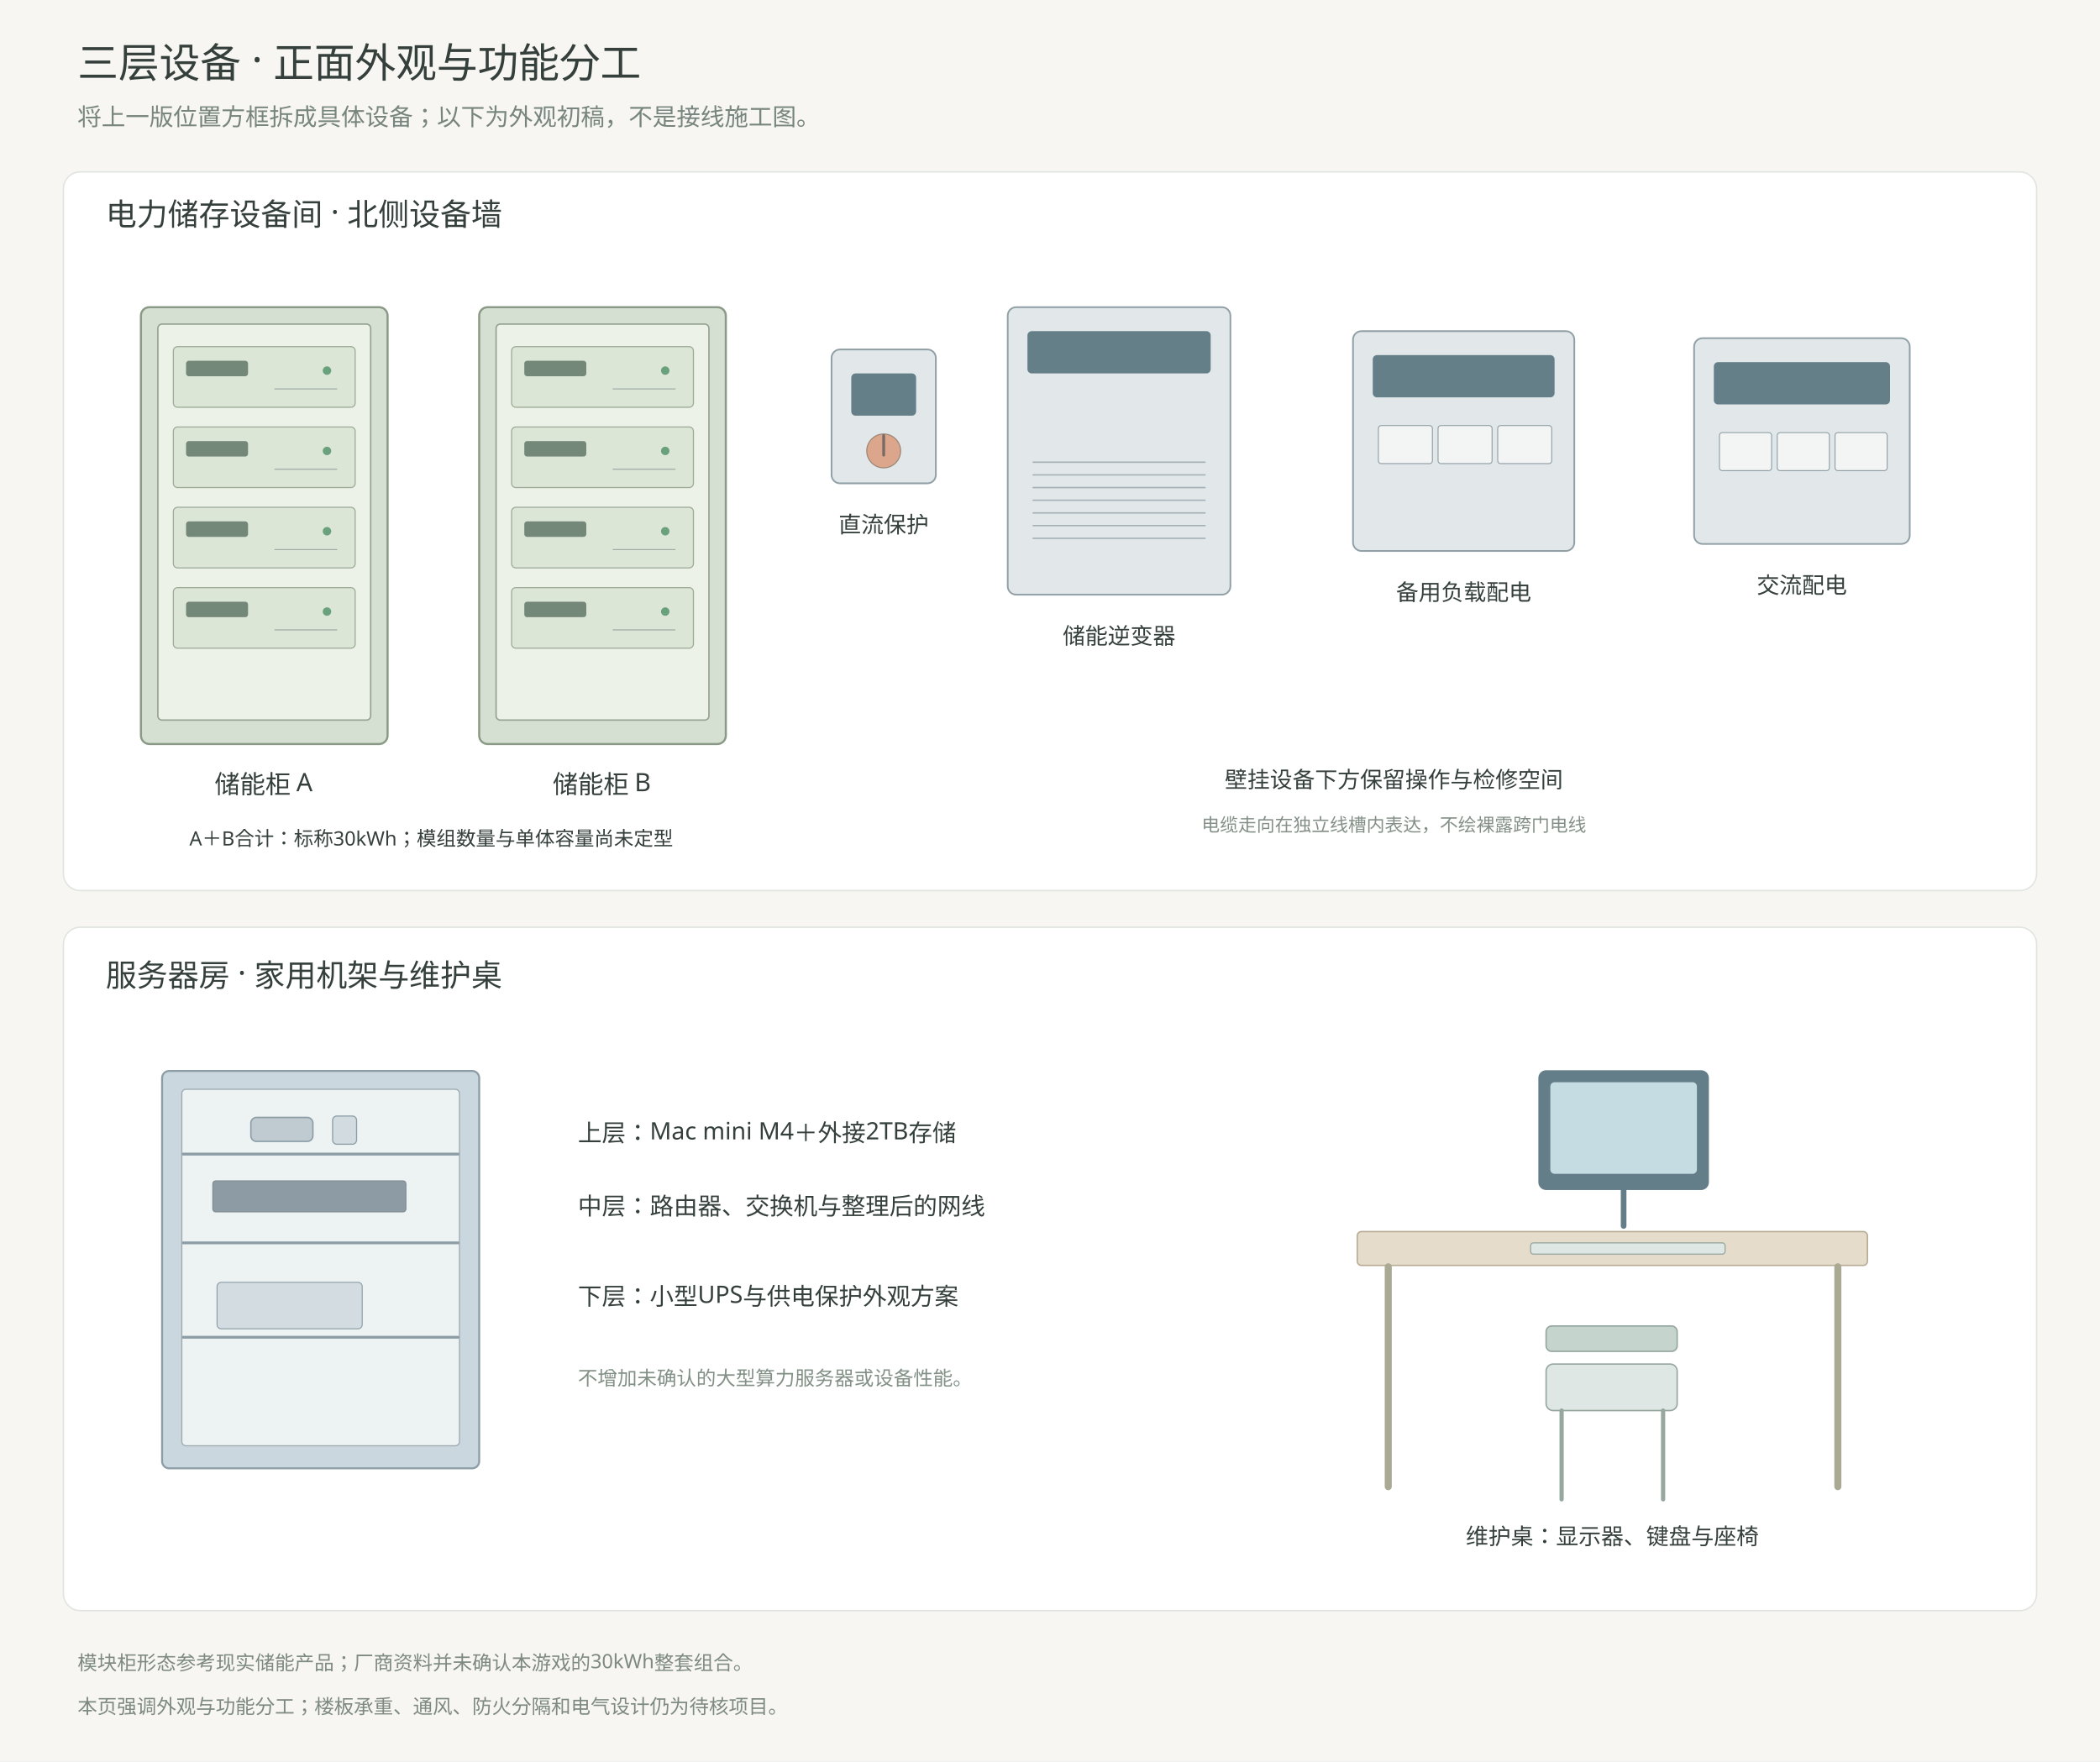
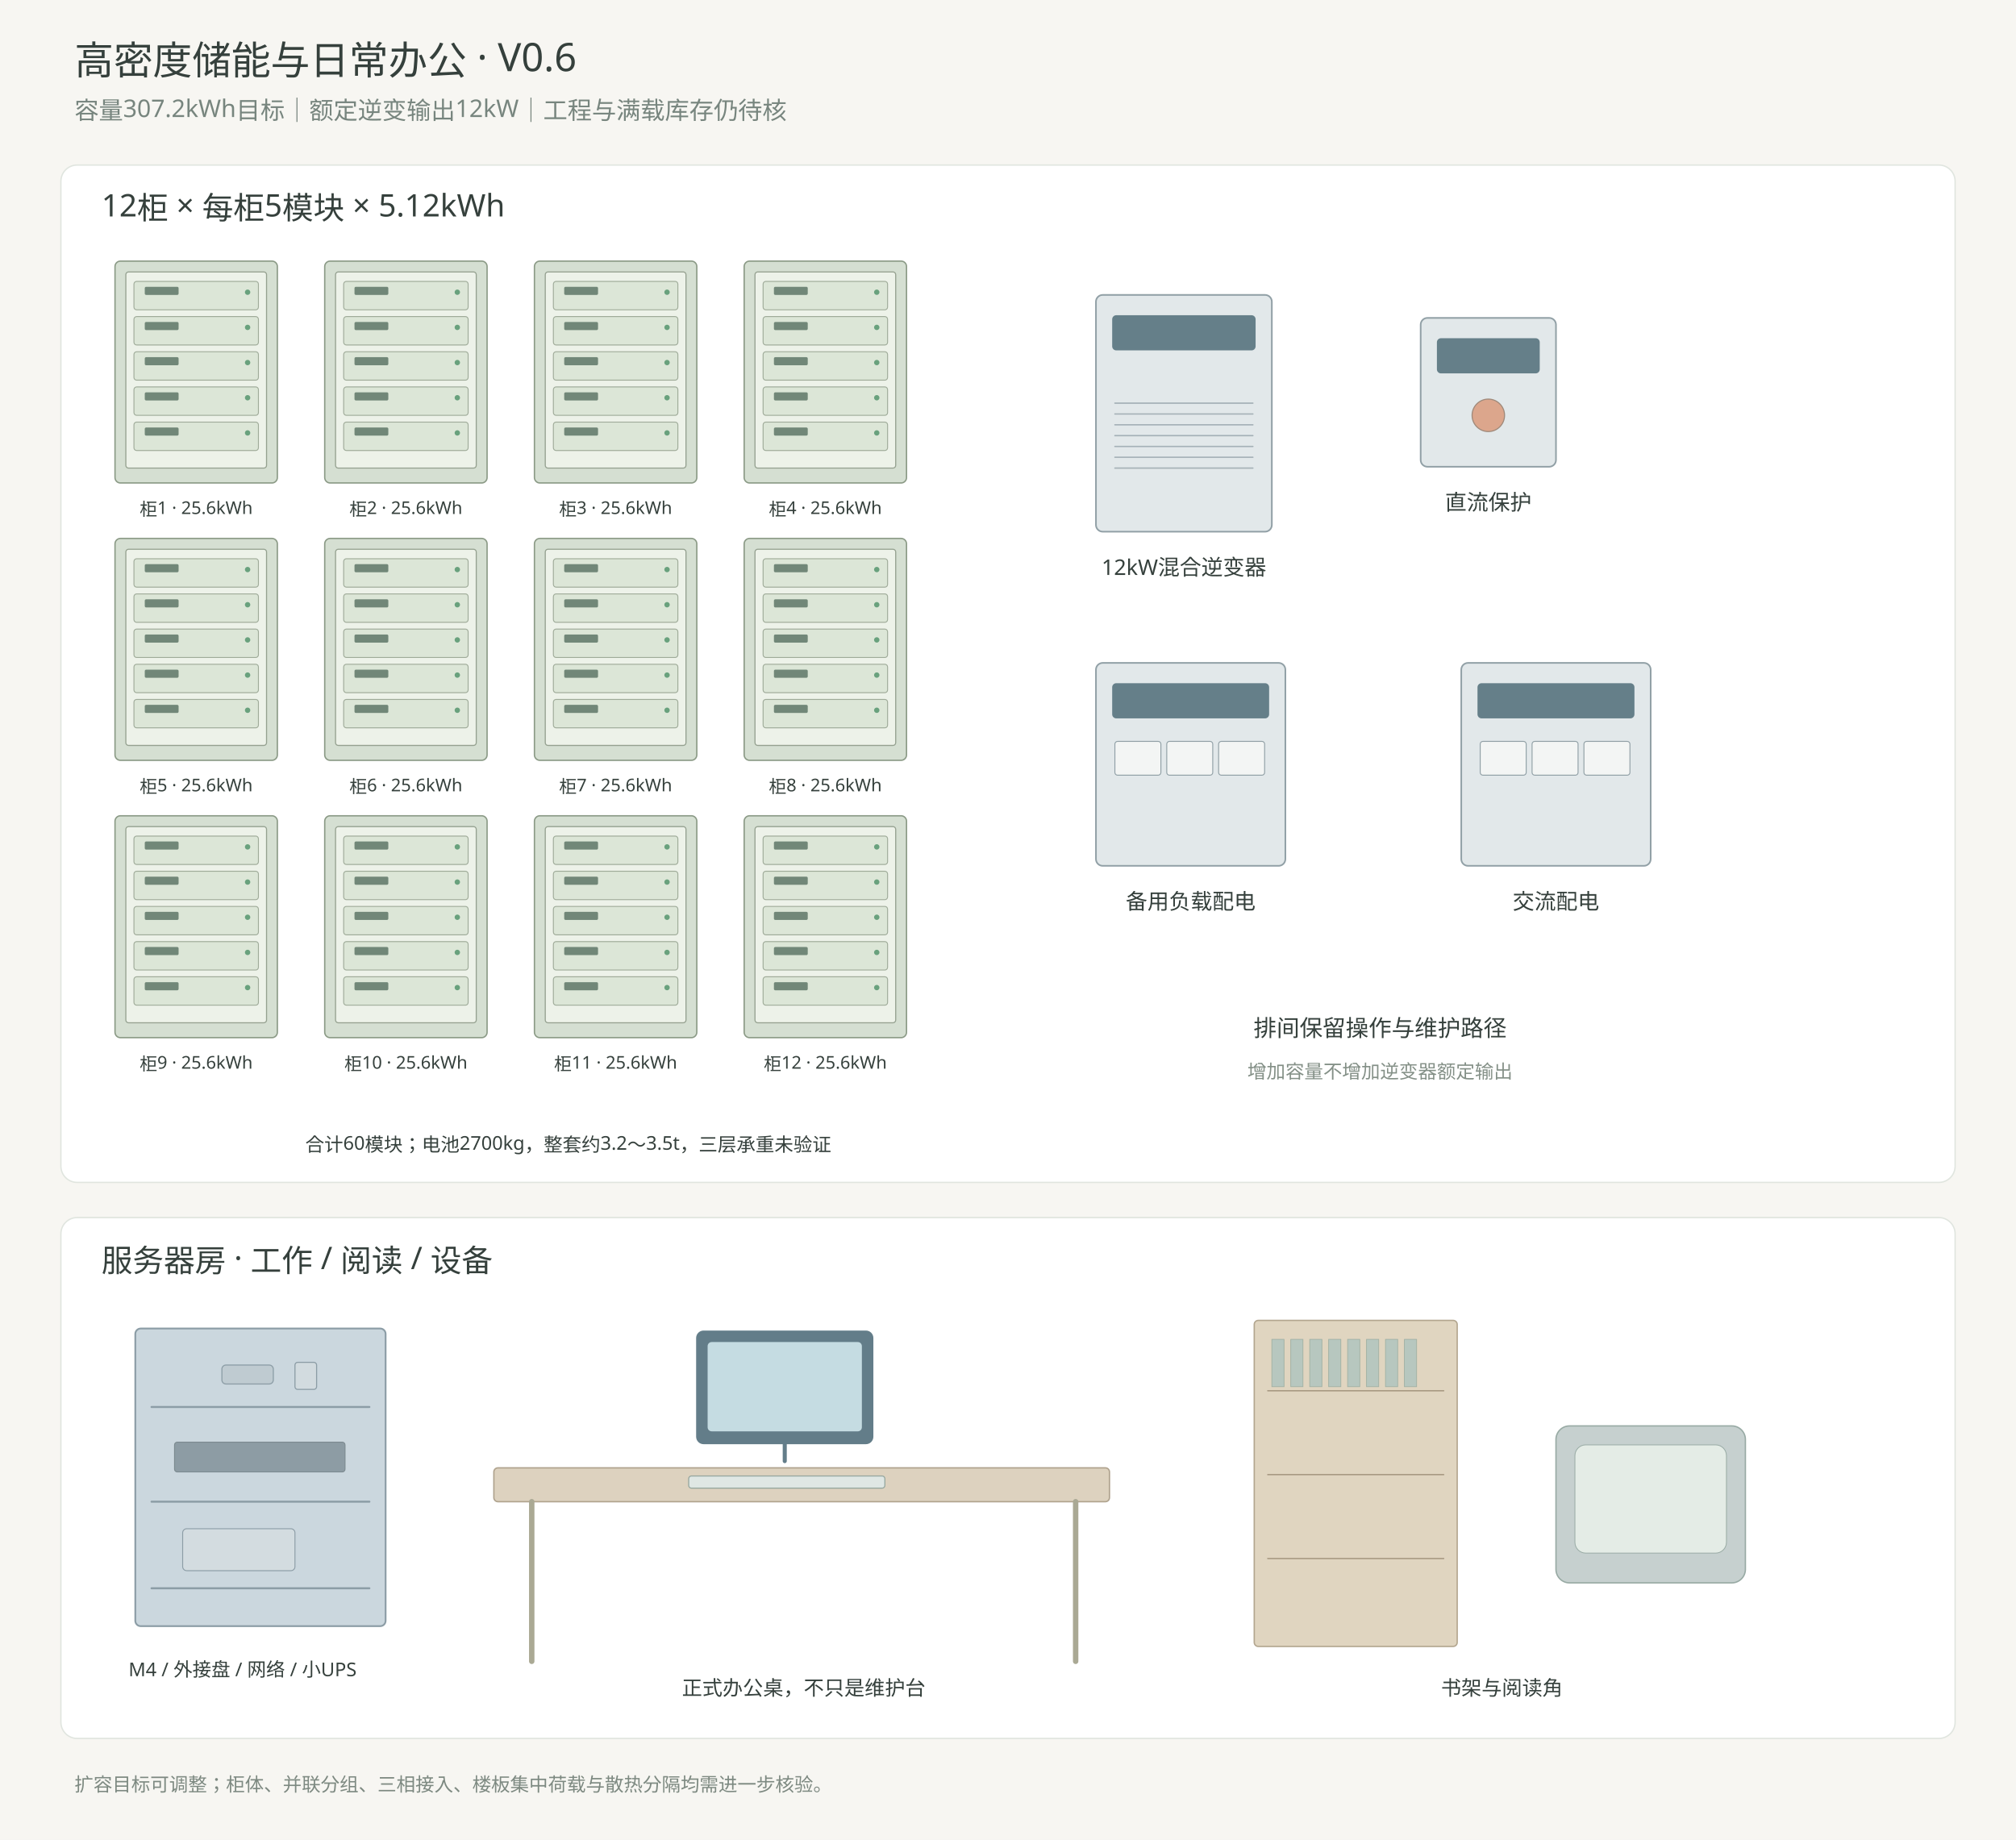
- <svg xmlns="http://www.w3.org/2000/svg" width="1490" height="1250" viewBox="0 0 1490 1250">
+ <svg xmlns="http://www.w3.org/2000/svg" width="1490" height="1360" viewBox="0 0 1490 1360">
  <rect width="100%" height="100%" fill="#f7f6f2" />
-   <text x="55" y="55" font-family="Arial Unicode MS, sans-serif" font-size="29" fill="#35403c" text-anchor="start">三层设备 · 正面外观与功能分工</text>
-   <text x="55" y="89" font-family="Arial Unicode MS, sans-serif" font-size="17" fill="#77857e" text-anchor="start">将上一版位置方框拆成具体设备；以下为外观初稿，不是接线施工图。</text>
-   <rect x="45" y="122" width="1400" height="510" rx="12" fill="#ffffff" stroke="#e0e5df" stroke-width="1" />
-   <text x="75" y="160" font-family="Arial Unicode MS, sans-serif" font-size="22" fill="#35403c" text-anchor="start">电力储存设备间 · 北侧设备墙</text>
-   <rect x="100" y="218" width="175" height="310" rx="6" fill="#d5dfd2" stroke="#8b9a86" stroke-width="1.5" />
-   <rect x="112" y="230" width="151" height="281" rx="3" fill="#edf2e9" stroke="#95a190" stroke-width="1" />
-   <rect x="123" y="246" width="129" height="43" rx="3" fill="#dce6d7" stroke="#9fab99" stroke-width="0.8" />
-   <rect x="132" y="256" width="44" height="11" rx="2" fill="#748879" stroke="none" stroke-width="0" />
-   <circle cx="232" cy="263" r="3" fill="#69a17d" stroke="none" stroke-width="0" />
-   <path d="M195 276 H239" fill="none" stroke="#9ba7a2" stroke-width="0.7" stroke-linecap="round" stroke-linejoin="round" />
-   <rect x="123" y="303" width="129" height="43" rx="3" fill="#dce6d7" stroke="#9fab99" stroke-width="0.8" />
-   <rect x="132" y="313" width="44" height="11" rx="2" fill="#748879" stroke="none" stroke-width="0" />
-   <circle cx="232" cy="320" r="3" fill="#69a17d" stroke="none" stroke-width="0" />
-   <path d="M195 333 H239" fill="none" stroke="#9ba7a2" stroke-width="0.7" stroke-linecap="round" stroke-linejoin="round" />
-   <rect x="123" y="360" width="129" height="43" rx="3" fill="#dce6d7" stroke="#9fab99" stroke-width="0.8" />
-   <rect x="132" y="370" width="44" height="11" rx="2" fill="#748879" stroke="none" stroke-width="0" />
-   <circle cx="232" cy="377" r="3" fill="#69a17d" stroke="none" stroke-width="0" />
-   <path d="M195 390 H239" fill="none" stroke="#9ba7a2" stroke-width="0.7" stroke-linecap="round" stroke-linejoin="round" />
-   <rect x="123" y="417" width="129" height="43" rx="3" fill="#dce6d7" stroke="#9fab99" stroke-width="0.8" />
-   <rect x="132" y="427" width="44" height="11" rx="2" fill="#748879" stroke="none" stroke-width="0" />
-   <circle cx="232" cy="434" r="3" fill="#69a17d" stroke="none" stroke-width="0" />
-   <path d="M195 447 H239" fill="none" stroke="#9ba7a2" stroke-width="0.7" stroke-linecap="round" stroke-linejoin="round" />
-   <text x="187" y="563" font-family="Arial Unicode MS, sans-serif" font-size="18" fill="#35403c" text-anchor="middle">储能柜 A</text>
-   <rect x="340" y="218" width="175" height="310" rx="6" fill="#d5dfd2" stroke="#8b9a86" stroke-width="1.5" />
-   <rect x="352" y="230" width="151" height="281" rx="3" fill="#edf2e9" stroke="#95a190" stroke-width="1" />
-   <rect x="363" y="246" width="129" height="43" rx="3" fill="#dce6d7" stroke="#9fab99" stroke-width="0.8" />
-   <rect x="372" y="256" width="44" height="11" rx="2" fill="#748879" stroke="none" stroke-width="0" />
-   <circle cx="472" cy="263" r="3" fill="#69a17d" stroke="none" stroke-width="0" />
-   <path d="M435 276 H479" fill="none" stroke="#9ba7a2" stroke-width="0.7" stroke-linecap="round" stroke-linejoin="round" />
-   <rect x="363" y="303" width="129" height="43" rx="3" fill="#dce6d7" stroke="#9fab99" stroke-width="0.8" />
-   <rect x="372" y="313" width="44" height="11" rx="2" fill="#748879" stroke="none" stroke-width="0" />
-   <circle cx="472" cy="320" r="3" fill="#69a17d" stroke="none" stroke-width="0" />
-   <path d="M435 333 H479" fill="none" stroke="#9ba7a2" stroke-width="0.7" stroke-linecap="round" stroke-linejoin="round" />
-   <rect x="363" y="360" width="129" height="43" rx="3" fill="#dce6d7" stroke="#9fab99" stroke-width="0.8" />
-   <rect x="372" y="370" width="44" height="11" rx="2" fill="#748879" stroke="none" stroke-width="0" />
-   <circle cx="472" cy="377" r="3" fill="#69a17d" stroke="none" stroke-width="0" />
-   <path d="M435 390 H479" fill="none" stroke="#9ba7a2" stroke-width="0.7" stroke-linecap="round" stroke-linejoin="round" />
-   <rect x="363" y="417" width="129" height="43" rx="3" fill="#dce6d7" stroke="#9fab99" stroke-width="0.8" />
-   <rect x="372" y="427" width="44" height="11" rx="2" fill="#748879" stroke="none" stroke-width="0" />
-   <circle cx="472" cy="434" r="3" fill="#69a17d" stroke="none" stroke-width="0" />
-   <path d="M435 447 H479" fill="none" stroke="#9ba7a2" stroke-width="0.7" stroke-linecap="round" stroke-linejoin="round" />
-   <text x="427" y="563" font-family="Arial Unicode MS, sans-serif" font-size="18" fill="#35403c" text-anchor="middle">储能柜 B</text>
-   <text x="306" y="600" font-family="Arial Unicode MS, sans-serif" font-size="14" fill="#35403c" text-anchor="middle">A＋B合计：标称30kWh；模组数量与单体容量尚未定型</text>
-   <rect x="590" y="248" width="74" height="95" rx="6" fill="#e2e8ea" stroke="#91a0a6" stroke-width="1.2" />
-   <rect x="604" y="265" width="46" height="30" rx="3" fill="#657f89" stroke="none" stroke-width="0" />
-   <circle cx="627.0" cy="320" r="12" fill="#dca68c" stroke="#9f897a" stroke-width="0.8" />
-   <path d="M627.0 309 V323" fill="none" stroke="#796b64" stroke-width="2" stroke-linecap="round" stroke-linejoin="round" />
-   <text x="627.0" y="378" font-family="Arial Unicode MS, sans-serif" font-size="16" fill="#35403c" text-anchor="middle">直流保护</text>
-   <rect x="715" y="218" width="158" height="204" rx="6" fill="#e2e8ea" stroke="#91a0a6" stroke-width="1.2" />
-   <rect x="729" y="235" width="130" height="30" rx="3" fill="#657f89" stroke="none" stroke-width="0" />
-   <path d="M733 328 H855" fill="none" stroke="#a5b1b7" stroke-width="1" stroke-linecap="round" stroke-linejoin="round" />
-   <path d="M733 337 H855" fill="none" stroke="#a5b1b7" stroke-width="1" stroke-linecap="round" stroke-linejoin="round" />
-   <path d="M733 346 H855" fill="none" stroke="#a5b1b7" stroke-width="1" stroke-linecap="round" stroke-linejoin="round" />
-   <path d="M733 355 H855" fill="none" stroke="#a5b1b7" stroke-width="1" stroke-linecap="round" stroke-linejoin="round" />
-   <path d="M733 364 H855" fill="none" stroke="#a5b1b7" stroke-width="1" stroke-linecap="round" stroke-linejoin="round" />
-   <path d="M733 373 H855" fill="none" stroke="#a5b1b7" stroke-width="1" stroke-linecap="round" stroke-linejoin="round" />
-   <path d="M733 382 H855" fill="none" stroke="#a5b1b7" stroke-width="1" stroke-linecap="round" stroke-linejoin="round" />
-   <text x="794.0" y="457" font-family="Arial Unicode MS, sans-serif" font-size="16" fill="#35403c" text-anchor="middle">储能逆变器</text>
-   <rect x="960" y="235" width="157" height="156" rx="6" fill="#e2e8ea" stroke="#91a0a6" stroke-width="1.2" />
-   <rect x="974" y="252" width="129" height="30" rx="3" fill="#657f89" stroke="none" stroke-width="0" />
-   <rect x="978.0" y="302" width="38.333" height="27" rx="2" fill="#f3f5f4" stroke="#91a0a6" stroke-width="0.7" />
-   <rect x="1020.333" y="302" width="38.333" height="27" rx="2" fill="#f3f5f4" stroke="#91a0a6" stroke-width="0.7" />
-   <rect x="1062.667" y="302" width="38.333" height="27" rx="2" fill="#f3f5f4" stroke="#91a0a6" stroke-width="0.7" />
-   <text x="1038.5" y="426" font-family="Arial Unicode MS, sans-serif" font-size="16" fill="#35403c" text-anchor="middle">备用负载配电</text>
-   <rect x="1202" y="240" width="153" height="146" rx="6" fill="#e2e8ea" stroke="#91a0a6" stroke-width="1.2" />
-   <rect x="1216" y="257" width="125" height="30" rx="3" fill="#657f89" stroke="none" stroke-width="0" />
-   <rect x="1220.0" y="307" width="37.0" height="27" rx="2" fill="#f3f5f4" stroke="#91a0a6" stroke-width="0.7" />
-   <rect x="1261.0" y="307" width="37.0" height="27" rx="2" fill="#f3f5f4" stroke="#91a0a6" stroke-width="0.7" />
-   <rect x="1302.0" y="307" width="37.0" height="27" rx="2" fill="#f3f5f4" stroke="#91a0a6" stroke-width="0.7" />
-   <text x="1278.5" y="421" font-family="Arial Unicode MS, sans-serif" font-size="16" fill="#35403c" text-anchor="middle">交流配电</text>
-   <text x="989" y="559" font-family="Arial Unicode MS, sans-serif" font-size="16" fill="#35403c" text-anchor="middle">壁挂设备下方保留操作与检修空间</text>
-   <text x="989" y="590" font-family="Arial Unicode MS, sans-serif" font-size="13" fill="#849087" text-anchor="middle">电缆走向在独立线槽内表达，不绘裸露跨门电线</text>
-   <rect x="45" y="658" width="1400" height="485" rx="12" fill="#ffffff" stroke="#e0e5df" stroke-width="1" />
-   <text x="75" y="700" font-family="Arial Unicode MS, sans-serif" font-size="22" fill="#35403c" text-anchor="start">服务器房 · 家用机架与维护桌</text>
-   <rect x="115" y="760" width="225" height="282" rx="5" fill="#cbd7de" stroke="#8c9da6" stroke-width="1.4" />
-   <rect x="129" y="773" width="197" height="253" rx="3" fill="#edf2f3" stroke="#9caab0" stroke-width="0.8" />
-   <path d="M130 819 H325" fill="none" stroke="#8c9da6" stroke-width="2" stroke-linecap="round" stroke-linejoin="round" />
-   <path d="M130 882 H325" fill="none" stroke="#8c9da6" stroke-width="2" stroke-linecap="round" stroke-linejoin="round" />
-   <path d="M130 949 H325" fill="none" stroke="#8c9da6" stroke-width="2" stroke-linecap="round" stroke-linejoin="round" />
-   <rect x="178" y="793" width="44" height="17" rx="4" fill="#bfcbd1" stroke="#8c9da6" stroke-width="1" />
-   <rect x="236" y="792" width="17" height="20" rx="3" fill="#d2dbdf" stroke="#8c9da6" stroke-width="0.8" />
-   <text x="410" y="810" font-family="Arial Unicode MS, sans-serif" font-size="17" fill="#35403c" text-anchor="start">上层：Mac mini M4＋外接2TB存储</text>
-   <rect x="151" y="838" width="137" height="22" rx="2" fill="#8d9ca4" stroke="#7c8a90" stroke-width="0.7" />
-   <text x="410" y="862" font-family="Arial Unicode MS, sans-serif" font-size="17" fill="#35403c" text-anchor="start">中层：路由器、交换机与整理后的网线</text>
-   <rect x="154" y="910" width="103" height="33" rx="3" fill="#d3dce0" stroke="#8c9da6" stroke-width="0.7" />
-   <text x="410" y="926" font-family="Arial Unicode MS, sans-serif" font-size="17" fill="#35403c" text-anchor="start">下层：小型UPS与供电保护外观方案</text>
-   <text x="410" y="983" font-family="Arial Unicode MS, sans-serif" font-size="14" fill="#829086" text-anchor="start">不增加未确认的大型算力服务器或设备性能。</text>
-   <rect x="963" y="874" width="362" height="24" rx="3" fill="#e5dccb" stroke="#b8ac96" stroke-width="1" />
-   <path d="M985 899 V1055 M1304 899 V1055" fill="none" stroke="#aaa994" stroke-width="5" stroke-linecap="round" stroke-linejoin="round" />
-   <rect x="1092" y="760" width="120" height="84" rx="5" fill="#637d89" stroke="#637d89" stroke-width="1" />
-   <rect x="1100" y="768" width="104" height="65" rx="3" fill="#c5dce2" stroke="none" stroke-width="0" />
-   <path d="M1152 844 V870" fill="none" stroke="#637d89" stroke-width="4" stroke-linecap="round" stroke-linejoin="round" />
-   <rect x="1086" y="882" width="138" height="8" rx="2" fill="#dfe7e4" stroke="#96a79f" stroke-width="0.8" />
-   <rect x="1097" y="941" width="93" height="18" rx="4" fill="#c6d4ce" stroke="#96a79f" stroke-width="1" />
-   <rect x="1097" y="968" width="93" height="33" rx="5" fill="#dfe7e4" stroke="#96a79f" stroke-width="1" />
-   <path d="M1108 1001 V1064 M1180 1001 V1064" fill="none" stroke="#96a79f" stroke-width="3" stroke-linecap="round" stroke-linejoin="round" />
-   <text x="1144" y="1096" font-family="Arial Unicode MS, sans-serif" font-size="16" fill="#35403c" text-anchor="middle">维护桌：显示器、键盘与座椅</text>
-   <text x="55" y="1185" font-family="Arial Unicode MS, sans-serif" font-size="14" fill="#7d8981" text-anchor="start">模块柜形态参考现实储能产品；厂商资料并未确认本游戏的30kWh整套组合。</text>
-   <text x="55" y="1216" font-family="Arial Unicode MS, sans-serif" font-size="14" fill="#7d8981" text-anchor="start">本页强调外观与功能分工；楼板承重、通风、防火分隔和电气设计仍为待核项目。</text>
+   <text x="55" y="55" font-family="Arial Unicode MS, sans-serif" font-size="29" fill="#35403c" text-anchor="start">高密度储能与日常办公 · V0.6</text>
+   <text x="55" y="88" font-family="Arial Unicode MS, sans-serif" font-size="18" fill="#77857e" text-anchor="start">容量307.2kWh目标｜额定逆变输出12kW｜工程与满载库存仍待核</text>
+   <rect x="45" y="122" width="1400" height="752" rx="12" fill="#ffffff" stroke="#e0e5df" stroke-width="1" />
+   <text x="75" y="160" font-family="Arial Unicode MS, sans-serif" font-size="23" fill="#35403c" text-anchor="start">12柜 × 每柜5模块 × 5.12kWh</text>
+   <rect x="85" y="193" width="120" height="164" rx="4" fill="#d5dfd2" stroke="#8b9a86" stroke-width="1" />
+   <rect x="93" y="201" width="104" height="145" rx="2" fill="#edf2e9" stroke="#95a190" stroke-width="0.8" />
+   <rect x="99" y="208" width="92" height="21" rx="2" fill="#dce6d7" stroke="#9fab99" stroke-width="0.7" />
+   <rect x="107" y="212" width="25" height="6" rx="1" fill="#718778" stroke="none" stroke-width="0" />
+   <circle cx="183" cy="216" r="2" fill="#69a17d" stroke="none" stroke-width="0" />
+   <rect x="99" y="234" width="92" height="21" rx="2" fill="#dce6d7" stroke="#9fab99" stroke-width="0.7" />
+   <rect x="107" y="238" width="25" height="6" rx="1" fill="#718778" stroke="none" stroke-width="0" />
+   <circle cx="183" cy="242" r="2" fill="#69a17d" stroke="none" stroke-width="0" />
+   <rect x="99" y="260" width="92" height="21" rx="2" fill="#dce6d7" stroke="#9fab99" stroke-width="0.7" />
+   <rect x="107" y="264" width="25" height="6" rx="1" fill="#718778" stroke="none" stroke-width="0" />
+   <circle cx="183" cy="268" r="2" fill="#69a17d" stroke="none" stroke-width="0" />
+   <rect x="99" y="286" width="92" height="21" rx="2" fill="#dce6d7" stroke="#9fab99" stroke-width="0.7" />
+   <rect x="107" y="290" width="25" height="6" rx="1" fill="#718778" stroke="none" stroke-width="0" />
+   <circle cx="183" cy="294" r="2" fill="#69a17d" stroke="none" stroke-width="0" />
+   <rect x="99" y="312" width="92" height="21" rx="2" fill="#dce6d7" stroke="#9fab99" stroke-width="0.7" />
+   <rect x="107" y="316" width="25" height="6" rx="1" fill="#718778" stroke="none" stroke-width="0" />
+   <circle cx="183" cy="320" r="2" fill="#69a17d" stroke="none" stroke-width="0" />
+   <text x="145" y="381" font-family="Arial Unicode MS, sans-serif" font-size="13" fill="#35403c" text-anchor="middle">柜1 · 25.6kWh</text>
+   <rect x="240" y="193" width="120" height="164" rx="4" fill="#d5dfd2" stroke="#8b9a86" stroke-width="1" />
+   <rect x="248" y="201" width="104" height="145" rx="2" fill="#edf2e9" stroke="#95a190" stroke-width="0.8" />
+   <rect x="254" y="208" width="92" height="21" rx="2" fill="#dce6d7" stroke="#9fab99" stroke-width="0.7" />
+   <rect x="262" y="212" width="25" height="6" rx="1" fill="#718778" stroke="none" stroke-width="0" />
+   <circle cx="338" cy="216" r="2" fill="#69a17d" stroke="none" stroke-width="0" />
+   <rect x="254" y="234" width="92" height="21" rx="2" fill="#dce6d7" stroke="#9fab99" stroke-width="0.7" />
+   <rect x="262" y="238" width="25" height="6" rx="1" fill="#718778" stroke="none" stroke-width="0" />
+   <circle cx="338" cy="242" r="2" fill="#69a17d" stroke="none" stroke-width="0" />
+   <rect x="254" y="260" width="92" height="21" rx="2" fill="#dce6d7" stroke="#9fab99" stroke-width="0.7" />
+   <rect x="262" y="264" width="25" height="6" rx="1" fill="#718778" stroke="none" stroke-width="0" />
+   <circle cx="338" cy="268" r="2" fill="#69a17d" stroke="none" stroke-width="0" />
+   <rect x="254" y="286" width="92" height="21" rx="2" fill="#dce6d7" stroke="#9fab99" stroke-width="0.7" />
+   <rect x="262" y="290" width="25" height="6" rx="1" fill="#718778" stroke="none" stroke-width="0" />
+   <circle cx="338" cy="294" r="2" fill="#69a17d" stroke="none" stroke-width="0" />
+   <rect x="254" y="312" width="92" height="21" rx="2" fill="#dce6d7" stroke="#9fab99" stroke-width="0.7" />
+   <rect x="262" y="316" width="25" height="6" rx="1" fill="#718778" stroke="none" stroke-width="0" />
+   <circle cx="338" cy="320" r="2" fill="#69a17d" stroke="none" stroke-width="0" />
+   <text x="300" y="381" font-family="Arial Unicode MS, sans-serif" font-size="13" fill="#35403c" text-anchor="middle">柜2 · 25.6kWh</text>
+   <rect x="395" y="193" width="120" height="164" rx="4" fill="#d5dfd2" stroke="#8b9a86" stroke-width="1" />
+   <rect x="403" y="201" width="104" height="145" rx="2" fill="#edf2e9" stroke="#95a190" stroke-width="0.8" />
+   <rect x="409" y="208" width="92" height="21" rx="2" fill="#dce6d7" stroke="#9fab99" stroke-width="0.7" />
+   <rect x="417" y="212" width="25" height="6" rx="1" fill="#718778" stroke="none" stroke-width="0" />
+   <circle cx="493" cy="216" r="2" fill="#69a17d" stroke="none" stroke-width="0" />
+   <rect x="409" y="234" width="92" height="21" rx="2" fill="#dce6d7" stroke="#9fab99" stroke-width="0.7" />
+   <rect x="417" y="238" width="25" height="6" rx="1" fill="#718778" stroke="none" stroke-width="0" />
+   <circle cx="493" cy="242" r="2" fill="#69a17d" stroke="none" stroke-width="0" />
+   <rect x="409" y="260" width="92" height="21" rx="2" fill="#dce6d7" stroke="#9fab99" stroke-width="0.7" />
+   <rect x="417" y="264" width="25" height="6" rx="1" fill="#718778" stroke="none" stroke-width="0" />
+   <circle cx="493" cy="268" r="2" fill="#69a17d" stroke="none" stroke-width="0" />
+   <rect x="409" y="286" width="92" height="21" rx="2" fill="#dce6d7" stroke="#9fab99" stroke-width="0.7" />
+   <rect x="417" y="290" width="25" height="6" rx="1" fill="#718778" stroke="none" stroke-width="0" />
+   <circle cx="493" cy="294" r="2" fill="#69a17d" stroke="none" stroke-width="0" />
+   <rect x="409" y="312" width="92" height="21" rx="2" fill="#dce6d7" stroke="#9fab99" stroke-width="0.7" />
+   <rect x="417" y="316" width="25" height="6" rx="1" fill="#718778" stroke="none" stroke-width="0" />
+   <circle cx="493" cy="320" r="2" fill="#69a17d" stroke="none" stroke-width="0" />
+   <text x="455" y="381" font-family="Arial Unicode MS, sans-serif" font-size="13" fill="#35403c" text-anchor="middle">柜3 · 25.6kWh</text>
+   <rect x="550" y="193" width="120" height="164" rx="4" fill="#d5dfd2" stroke="#8b9a86" stroke-width="1" />
+   <rect x="558" y="201" width="104" height="145" rx="2" fill="#edf2e9" stroke="#95a190" stroke-width="0.8" />
+   <rect x="564" y="208" width="92" height="21" rx="2" fill="#dce6d7" stroke="#9fab99" stroke-width="0.7" />
+   <rect x="572" y="212" width="25" height="6" rx="1" fill="#718778" stroke="none" stroke-width="0" />
+   <circle cx="648" cy="216" r="2" fill="#69a17d" stroke="none" stroke-width="0" />
+   <rect x="564" y="234" width="92" height="21" rx="2" fill="#dce6d7" stroke="#9fab99" stroke-width="0.7" />
+   <rect x="572" y="238" width="25" height="6" rx="1" fill="#718778" stroke="none" stroke-width="0" />
+   <circle cx="648" cy="242" r="2" fill="#69a17d" stroke="none" stroke-width="0" />
+   <rect x="564" y="260" width="92" height="21" rx="2" fill="#dce6d7" stroke="#9fab99" stroke-width="0.7" />
+   <rect x="572" y="264" width="25" height="6" rx="1" fill="#718778" stroke="none" stroke-width="0" />
+   <circle cx="648" cy="268" r="2" fill="#69a17d" stroke="none" stroke-width="0" />
+   <rect x="564" y="286" width="92" height="21" rx="2" fill="#dce6d7" stroke="#9fab99" stroke-width="0.7" />
+   <rect x="572" y="290" width="25" height="6" rx="1" fill="#718778" stroke="none" stroke-width="0" />
+   <circle cx="648" cy="294" r="2" fill="#69a17d" stroke="none" stroke-width="0" />
+   <rect x="564" y="312" width="92" height="21" rx="2" fill="#dce6d7" stroke="#9fab99" stroke-width="0.7" />
+   <rect x="572" y="316" width="25" height="6" rx="1" fill="#718778" stroke="none" stroke-width="0" />
+   <circle cx="648" cy="320" r="2" fill="#69a17d" stroke="none" stroke-width="0" />
+   <text x="610" y="381" font-family="Arial Unicode MS, sans-serif" font-size="13" fill="#35403c" text-anchor="middle">柜4 · 25.6kWh</text>
+   <rect x="85" y="398" width="120" height="164" rx="4" fill="#d5dfd2" stroke="#8b9a86" stroke-width="1" />
+   <rect x="93" y="406" width="104" height="145" rx="2" fill="#edf2e9" stroke="#95a190" stroke-width="0.8" />
+   <rect x="99" y="413" width="92" height="21" rx="2" fill="#dce6d7" stroke="#9fab99" stroke-width="0.7" />
+   <rect x="107" y="417" width="25" height="6" rx="1" fill="#718778" stroke="none" stroke-width="0" />
+   <circle cx="183" cy="421" r="2" fill="#69a17d" stroke="none" stroke-width="0" />
+   <rect x="99" y="439" width="92" height="21" rx="2" fill="#dce6d7" stroke="#9fab99" stroke-width="0.7" />
+   <rect x="107" y="443" width="25" height="6" rx="1" fill="#718778" stroke="none" stroke-width="0" />
+   <circle cx="183" cy="447" r="2" fill="#69a17d" stroke="none" stroke-width="0" />
+   <rect x="99" y="465" width="92" height="21" rx="2" fill="#dce6d7" stroke="#9fab99" stroke-width="0.7" />
+   <rect x="107" y="469" width="25" height="6" rx="1" fill="#718778" stroke="none" stroke-width="0" />
+   <circle cx="183" cy="473" r="2" fill="#69a17d" stroke="none" stroke-width="0" />
+   <rect x="99" y="491" width="92" height="21" rx="2" fill="#dce6d7" stroke="#9fab99" stroke-width="0.7" />
+   <rect x="107" y="495" width="25" height="6" rx="1" fill="#718778" stroke="none" stroke-width="0" />
+   <circle cx="183" cy="499" r="2" fill="#69a17d" stroke="none" stroke-width="0" />
+   <rect x="99" y="517" width="92" height="21" rx="2" fill="#dce6d7" stroke="#9fab99" stroke-width="0.7" />
+   <rect x="107" y="521" width="25" height="6" rx="1" fill="#718778" stroke="none" stroke-width="0" />
+   <circle cx="183" cy="525" r="2" fill="#69a17d" stroke="none" stroke-width="0" />
+   <text x="145" y="586" font-family="Arial Unicode MS, sans-serif" font-size="13" fill="#35403c" text-anchor="middle">柜5 · 25.6kWh</text>
+   <rect x="240" y="398" width="120" height="164" rx="4" fill="#d5dfd2" stroke="#8b9a86" stroke-width="1" />
+   <rect x="248" y="406" width="104" height="145" rx="2" fill="#edf2e9" stroke="#95a190" stroke-width="0.8" />
+   <rect x="254" y="413" width="92" height="21" rx="2" fill="#dce6d7" stroke="#9fab99" stroke-width="0.7" />
+   <rect x="262" y="417" width="25" height="6" rx="1" fill="#718778" stroke="none" stroke-width="0" />
+   <circle cx="338" cy="421" r="2" fill="#69a17d" stroke="none" stroke-width="0" />
+   <rect x="254" y="439" width="92" height="21" rx="2" fill="#dce6d7" stroke="#9fab99" stroke-width="0.7" />
+   <rect x="262" y="443" width="25" height="6" rx="1" fill="#718778" stroke="none" stroke-width="0" />
+   <circle cx="338" cy="447" r="2" fill="#69a17d" stroke="none" stroke-width="0" />
+   <rect x="254" y="465" width="92" height="21" rx="2" fill="#dce6d7" stroke="#9fab99" stroke-width="0.7" />
+   <rect x="262" y="469" width="25" height="6" rx="1" fill="#718778" stroke="none" stroke-width="0" />
+   <circle cx="338" cy="473" r="2" fill="#69a17d" stroke="none" stroke-width="0" />
+   <rect x="254" y="491" width="92" height="21" rx="2" fill="#dce6d7" stroke="#9fab99" stroke-width="0.7" />
+   <rect x="262" y="495" width="25" height="6" rx="1" fill="#718778" stroke="none" stroke-width="0" />
+   <circle cx="338" cy="499" r="2" fill="#69a17d" stroke="none" stroke-width="0" />
+   <rect x="254" y="517" width="92" height="21" rx="2" fill="#dce6d7" stroke="#9fab99" stroke-width="0.7" />
+   <rect x="262" y="521" width="25" height="6" rx="1" fill="#718778" stroke="none" stroke-width="0" />
+   <circle cx="338" cy="525" r="2" fill="#69a17d" stroke="none" stroke-width="0" />
+   <text x="300" y="586" font-family="Arial Unicode MS, sans-serif" font-size="13" fill="#35403c" text-anchor="middle">柜6 · 25.6kWh</text>
+   <rect x="395" y="398" width="120" height="164" rx="4" fill="#d5dfd2" stroke="#8b9a86" stroke-width="1" />
+   <rect x="403" y="406" width="104" height="145" rx="2" fill="#edf2e9" stroke="#95a190" stroke-width="0.8" />
+   <rect x="409" y="413" width="92" height="21" rx="2" fill="#dce6d7" stroke="#9fab99" stroke-width="0.7" />
+   <rect x="417" y="417" width="25" height="6" rx="1" fill="#718778" stroke="none" stroke-width="0" />
+   <circle cx="493" cy="421" r="2" fill="#69a17d" stroke="none" stroke-width="0" />
+   <rect x="409" y="439" width="92" height="21" rx="2" fill="#dce6d7" stroke="#9fab99" stroke-width="0.7" />
+   <rect x="417" y="443" width="25" height="6" rx="1" fill="#718778" stroke="none" stroke-width="0" />
+   <circle cx="493" cy="447" r="2" fill="#69a17d" stroke="none" stroke-width="0" />
+   <rect x="409" y="465" width="92" height="21" rx="2" fill="#dce6d7" stroke="#9fab99" stroke-width="0.7" />
+   <rect x="417" y="469" width="25" height="6" rx="1" fill="#718778" stroke="none" stroke-width="0" />
+   <circle cx="493" cy="473" r="2" fill="#69a17d" stroke="none" stroke-width="0" />
+   <rect x="409" y="491" width="92" height="21" rx="2" fill="#dce6d7" stroke="#9fab99" stroke-width="0.7" />
+   <rect x="417" y="495" width="25" height="6" rx="1" fill="#718778" stroke="none" stroke-width="0" />
+   <circle cx="493" cy="499" r="2" fill="#69a17d" stroke="none" stroke-width="0" />
+   <rect x="409" y="517" width="92" height="21" rx="2" fill="#dce6d7" stroke="#9fab99" stroke-width="0.7" />
+   <rect x="417" y="521" width="25" height="6" rx="1" fill="#718778" stroke="none" stroke-width="0" />
+   <circle cx="493" cy="525" r="2" fill="#69a17d" stroke="none" stroke-width="0" />
+   <text x="455" y="586" font-family="Arial Unicode MS, sans-serif" font-size="13" fill="#35403c" text-anchor="middle">柜7 · 25.6kWh</text>
+   <rect x="550" y="398" width="120" height="164" rx="4" fill="#d5dfd2" stroke="#8b9a86" stroke-width="1" />
+   <rect x="558" y="406" width="104" height="145" rx="2" fill="#edf2e9" stroke="#95a190" stroke-width="0.8" />
+   <rect x="564" y="413" width="92" height="21" rx="2" fill="#dce6d7" stroke="#9fab99" stroke-width="0.7" />
+   <rect x="572" y="417" width="25" height="6" rx="1" fill="#718778" stroke="none" stroke-width="0" />
+   <circle cx="648" cy="421" r="2" fill="#69a17d" stroke="none" stroke-width="0" />
+   <rect x="564" y="439" width="92" height="21" rx="2" fill="#dce6d7" stroke="#9fab99" stroke-width="0.7" />
+   <rect x="572" y="443" width="25" height="6" rx="1" fill="#718778" stroke="none" stroke-width="0" />
+   <circle cx="648" cy="447" r="2" fill="#69a17d" stroke="none" stroke-width="0" />
+   <rect x="564" y="465" width="92" height="21" rx="2" fill="#dce6d7" stroke="#9fab99" stroke-width="0.7" />
+   <rect x="572" y="469" width="25" height="6" rx="1" fill="#718778" stroke="none" stroke-width="0" />
+   <circle cx="648" cy="473" r="2" fill="#69a17d" stroke="none" stroke-width="0" />
+   <rect x="564" y="491" width="92" height="21" rx="2" fill="#dce6d7" stroke="#9fab99" stroke-width="0.7" />
+   <rect x="572" y="495" width="25" height="6" rx="1" fill="#718778" stroke="none" stroke-width="0" />
+   <circle cx="648" cy="499" r="2" fill="#69a17d" stroke="none" stroke-width="0" />
+   <rect x="564" y="517" width="92" height="21" rx="2" fill="#dce6d7" stroke="#9fab99" stroke-width="0.7" />
+   <rect x="572" y="521" width="25" height="6" rx="1" fill="#718778" stroke="none" stroke-width="0" />
+   <circle cx="648" cy="525" r="2" fill="#69a17d" stroke="none" stroke-width="0" />
+   <text x="610" y="586" font-family="Arial Unicode MS, sans-serif" font-size="13" fill="#35403c" text-anchor="middle">柜8 · 25.6kWh</text>
+   <rect x="85" y="603" width="120" height="164" rx="4" fill="#d5dfd2" stroke="#8b9a86" stroke-width="1" />
+   <rect x="93" y="611" width="104" height="145" rx="2" fill="#edf2e9" stroke="#95a190" stroke-width="0.8" />
+   <rect x="99" y="618" width="92" height="21" rx="2" fill="#dce6d7" stroke="#9fab99" stroke-width="0.7" />
+   <rect x="107" y="622" width="25" height="6" rx="1" fill="#718778" stroke="none" stroke-width="0" />
+   <circle cx="183" cy="626" r="2" fill="#69a17d" stroke="none" stroke-width="0" />
+   <rect x="99" y="644" width="92" height="21" rx="2" fill="#dce6d7" stroke="#9fab99" stroke-width="0.7" />
+   <rect x="107" y="648" width="25" height="6" rx="1" fill="#718778" stroke="none" stroke-width="0" />
+   <circle cx="183" cy="652" r="2" fill="#69a17d" stroke="none" stroke-width="0" />
+   <rect x="99" y="670" width="92" height="21" rx="2" fill="#dce6d7" stroke="#9fab99" stroke-width="0.7" />
+   <rect x="107" y="674" width="25" height="6" rx="1" fill="#718778" stroke="none" stroke-width="0" />
+   <circle cx="183" cy="678" r="2" fill="#69a17d" stroke="none" stroke-width="0" />
+   <rect x="99" y="696" width="92" height="21" rx="2" fill="#dce6d7" stroke="#9fab99" stroke-width="0.7" />
+   <rect x="107" y="700" width="25" height="6" rx="1" fill="#718778" stroke="none" stroke-width="0" />
+   <circle cx="183" cy="704" r="2" fill="#69a17d" stroke="none" stroke-width="0" />
+   <rect x="99" y="722" width="92" height="21" rx="2" fill="#dce6d7" stroke="#9fab99" stroke-width="0.7" />
+   <rect x="107" y="726" width="25" height="6" rx="1" fill="#718778" stroke="none" stroke-width="0" />
+   <circle cx="183" cy="730" r="2" fill="#69a17d" stroke="none" stroke-width="0" />
+   <text x="145" y="791" font-family="Arial Unicode MS, sans-serif" font-size="13" fill="#35403c" text-anchor="middle">柜9 · 25.6kWh</text>
+   <rect x="240" y="603" width="120" height="164" rx="4" fill="#d5dfd2" stroke="#8b9a86" stroke-width="1" />
+   <rect x="248" y="611" width="104" height="145" rx="2" fill="#edf2e9" stroke="#95a190" stroke-width="0.8" />
+   <rect x="254" y="618" width="92" height="21" rx="2" fill="#dce6d7" stroke="#9fab99" stroke-width="0.7" />
+   <rect x="262" y="622" width="25" height="6" rx="1" fill="#718778" stroke="none" stroke-width="0" />
+   <circle cx="338" cy="626" r="2" fill="#69a17d" stroke="none" stroke-width="0" />
+   <rect x="254" y="644" width="92" height="21" rx="2" fill="#dce6d7" stroke="#9fab99" stroke-width="0.7" />
+   <rect x="262" y="648" width="25" height="6" rx="1" fill="#718778" stroke="none" stroke-width="0" />
+   <circle cx="338" cy="652" r="2" fill="#69a17d" stroke="none" stroke-width="0" />
+   <rect x="254" y="670" width="92" height="21" rx="2" fill="#dce6d7" stroke="#9fab99" stroke-width="0.7" />
+   <rect x="262" y="674" width="25" height="6" rx="1" fill="#718778" stroke="none" stroke-width="0" />
+   <circle cx="338" cy="678" r="2" fill="#69a17d" stroke="none" stroke-width="0" />
+   <rect x="254" y="696" width="92" height="21" rx="2" fill="#dce6d7" stroke="#9fab99" stroke-width="0.7" />
+   <rect x="262" y="700" width="25" height="6" rx="1" fill="#718778" stroke="none" stroke-width="0" />
+   <circle cx="338" cy="704" r="2" fill="#69a17d" stroke="none" stroke-width="0" />
+   <rect x="254" y="722" width="92" height="21" rx="2" fill="#dce6d7" stroke="#9fab99" stroke-width="0.7" />
+   <rect x="262" y="726" width="25" height="6" rx="1" fill="#718778" stroke="none" stroke-width="0" />
+   <circle cx="338" cy="730" r="2" fill="#69a17d" stroke="none" stroke-width="0" />
+   <text x="300" y="791" font-family="Arial Unicode MS, sans-serif" font-size="13" fill="#35403c" text-anchor="middle">柜10 · 25.6kWh</text>
+   <rect x="395" y="603" width="120" height="164" rx="4" fill="#d5dfd2" stroke="#8b9a86" stroke-width="1" />
+   <rect x="403" y="611" width="104" height="145" rx="2" fill="#edf2e9" stroke="#95a190" stroke-width="0.8" />
+   <rect x="409" y="618" width="92" height="21" rx="2" fill="#dce6d7" stroke="#9fab99" stroke-width="0.7" />
+   <rect x="417" y="622" width="25" height="6" rx="1" fill="#718778" stroke="none" stroke-width="0" />
+   <circle cx="493" cy="626" r="2" fill="#69a17d" stroke="none" stroke-width="0" />
+   <rect x="409" y="644" width="92" height="21" rx="2" fill="#dce6d7" stroke="#9fab99" stroke-width="0.7" />
+   <rect x="417" y="648" width="25" height="6" rx="1" fill="#718778" stroke="none" stroke-width="0" />
+   <circle cx="493" cy="652" r="2" fill="#69a17d" stroke="none" stroke-width="0" />
+   <rect x="409" y="670" width="92" height="21" rx="2" fill="#dce6d7" stroke="#9fab99" stroke-width="0.7" />
+   <rect x="417" y="674" width="25" height="6" rx="1" fill="#718778" stroke="none" stroke-width="0" />
+   <circle cx="493" cy="678" r="2" fill="#69a17d" stroke="none" stroke-width="0" />
+   <rect x="409" y="696" width="92" height="21" rx="2" fill="#dce6d7" stroke="#9fab99" stroke-width="0.7" />
+   <rect x="417" y="700" width="25" height="6" rx="1" fill="#718778" stroke="none" stroke-width="0" />
+   <circle cx="493" cy="704" r="2" fill="#69a17d" stroke="none" stroke-width="0" />
+   <rect x="409" y="722" width="92" height="21" rx="2" fill="#dce6d7" stroke="#9fab99" stroke-width="0.7" />
+   <rect x="417" y="726" width="25" height="6" rx="1" fill="#718778" stroke="none" stroke-width="0" />
+   <circle cx="493" cy="730" r="2" fill="#69a17d" stroke="none" stroke-width="0" />
+   <text x="455" y="791" font-family="Arial Unicode MS, sans-serif" font-size="13" fill="#35403c" text-anchor="middle">柜11 · 25.6kWh</text>
+   <rect x="550" y="603" width="120" height="164" rx="4" fill="#d5dfd2" stroke="#8b9a86" stroke-width="1" />
+   <rect x="558" y="611" width="104" height="145" rx="2" fill="#edf2e9" stroke="#95a190" stroke-width="0.8" />
+   <rect x="564" y="618" width="92" height="21" rx="2" fill="#dce6d7" stroke="#9fab99" stroke-width="0.7" />
+   <rect x="572" y="622" width="25" height="6" rx="1" fill="#718778" stroke="none" stroke-width="0" />
+   <circle cx="648" cy="626" r="2" fill="#69a17d" stroke="none" stroke-width="0" />
+   <rect x="564" y="644" width="92" height="21" rx="2" fill="#dce6d7" stroke="#9fab99" stroke-width="0.7" />
+   <rect x="572" y="648" width="25" height="6" rx="1" fill="#718778" stroke="none" stroke-width="0" />
+   <circle cx="648" cy="652" r="2" fill="#69a17d" stroke="none" stroke-width="0" />
+   <rect x="564" y="670" width="92" height="21" rx="2" fill="#dce6d7" stroke="#9fab99" stroke-width="0.7" />
+   <rect x="572" y="674" width="25" height="6" rx="1" fill="#718778" stroke="none" stroke-width="0" />
+   <circle cx="648" cy="678" r="2" fill="#69a17d" stroke="none" stroke-width="0" />
+   <rect x="564" y="696" width="92" height="21" rx="2" fill="#dce6d7" stroke="#9fab99" stroke-width="0.7" />
+   <rect x="572" y="700" width="25" height="6" rx="1" fill="#718778" stroke="none" stroke-width="0" />
+   <circle cx="648" cy="704" r="2" fill="#69a17d" stroke="none" stroke-width="0" />
+   <rect x="564" y="722" width="92" height="21" rx="2" fill="#dce6d7" stroke="#9fab99" stroke-width="0.7" />
+   <rect x="572" y="726" width="25" height="6" rx="1" fill="#718778" stroke="none" stroke-width="0" />
+   <circle cx="648" cy="730" r="2" fill="#69a17d" stroke="none" stroke-width="0" />
+   <text x="610" y="791" font-family="Arial Unicode MS, sans-serif" font-size="13" fill="#35403c" text-anchor="middle">柜12 · 25.6kWh</text>
+   <text x="420" y="851" font-family="Arial Unicode MS, sans-serif" font-size="14" fill="#35403c" text-anchor="middle">合计60模块；电池2700kg，整套约3.2～3.5t，三层承重未验证</text>
+   <rect x="810" y="218" width="130" height="175" rx="5" fill="#e2e8ea" stroke="#91a0a6" stroke-width="1.2" />
+   <rect x="822" y="233" width="106" height="26" rx="3" fill="#657f89" stroke="none" stroke-width="0" />
+   <path d="M824 298 H926" fill="none" stroke="#a5b1b7" stroke-width="1" stroke-linecap="round" stroke-linejoin="round" />
+   <path d="M824 306 H926" fill="none" stroke="#a5b1b7" stroke-width="1" stroke-linecap="round" stroke-linejoin="round" />
+   <path d="M824 314 H926" fill="none" stroke="#a5b1b7" stroke-width="1" stroke-linecap="round" stroke-linejoin="round" />
+   <path d="M824 322 H926" fill="none" stroke="#a5b1b7" stroke-width="1" stroke-linecap="round" stroke-linejoin="round" />
+   <path d="M824 330 H926" fill="none" stroke="#a5b1b7" stroke-width="1" stroke-linecap="round" stroke-linejoin="round" />
+   <path d="M824 338 H926" fill="none" stroke="#a5b1b7" stroke-width="1" stroke-linecap="round" stroke-linejoin="round" />
+   <path d="M824 346 H926" fill="none" stroke="#a5b1b7" stroke-width="1" stroke-linecap="round" stroke-linejoin="round" />
+   <text x="875.0" y="425" font-family="Arial Unicode MS, sans-serif" font-size="16" fill="#35403c" text-anchor="middle">12kW混合逆变器</text>
+   <rect x="1050" y="235" width="100" height="110" rx="5" fill="#e2e8ea" stroke="#91a0a6" stroke-width="1.2" />
+   <rect x="1062" y="250" width="76" height="26" rx="3" fill="#657f89" stroke="none" stroke-width="0" />
+   <circle cx="1100.0" cy="307" r="12" fill="#dca68c" stroke="#9f897a" stroke-width="0.8" />
+   <text x="1100.0" y="377" font-family="Arial Unicode MS, sans-serif" font-size="16" fill="#35403c" text-anchor="middle">直流保护</text>
+   <rect x="810" y="490" width="140" height="150" rx="5" fill="#e2e8ea" stroke="#91a0a6" stroke-width="1.2" />
+   <rect x="822" y="505" width="116" height="26" rx="3" fill="#657f89" stroke="none" stroke-width="0" />
+   <rect x="824.0" y="548" width="34.0" height="25" rx="2" fill="#f3f5f4" stroke="#91a0a6" stroke-width="0.7" />
+   <rect x="862.333" y="548" width="34.0" height="25" rx="2" fill="#f3f5f4" stroke="#91a0a6" stroke-width="0.7" />
+   <rect x="900.667" y="548" width="34.0" height="25" rx="2" fill="#f3f5f4" stroke="#91a0a6" stroke-width="0.7" />
+   <text x="880.0" y="672" font-family="Arial Unicode MS, sans-serif" font-size="16" fill="#35403c" text-anchor="middle">备用负载配电</text>
+   <rect x="1080" y="490" width="140" height="150" rx="5" fill="#e2e8ea" stroke="#91a0a6" stroke-width="1.2" />
+   <rect x="1092" y="505" width="116" height="26" rx="3" fill="#657f89" stroke="none" stroke-width="0" />
+   <rect x="1094.0" y="548" width="34.0" height="25" rx="2" fill="#f3f5f4" stroke="#91a0a6" stroke-width="0.7" />
+   <rect x="1132.333" y="548" width="34.0" height="25" rx="2" fill="#f3f5f4" stroke="#91a0a6" stroke-width="0.7" />
+   <rect x="1170.667" y="548" width="34.0" height="25" rx="2" fill="#f3f5f4" stroke="#91a0a6" stroke-width="0.7" />
+   <text x="1150.0" y="672" font-family="Arial Unicode MS, sans-serif" font-size="16" fill="#35403c" text-anchor="middle">交流配电</text>
+   <text x="1020" y="766" font-family="Arial Unicode MS, sans-serif" font-size="17" fill="#35403c" text-anchor="middle">排间保留操作与维护路径</text>
+   <text x="1020" y="797" font-family="Arial Unicode MS, sans-serif" font-size="14" fill="#849087" text-anchor="middle">增加容量不增加逆变器额定输出</text>
+   <rect x="45" y="900" width="1400" height="385" rx="12" fill="#ffffff" stroke="#e0e5df" stroke-width="1" />
+   <text x="75" y="940" font-family="Arial Unicode MS, sans-serif" font-size="23" fill="#35403c" text-anchor="start">服务器房 · 工作 / 阅读 / 设备</text>
+   <rect x="100" y="982" width="185" height="220" rx="4" fill="#cbd7de" stroke="#8c9da6" stroke-width="1.3" />
+   <path d="M112 1040 H273" fill="none" stroke="#8c9da6" stroke-width="1.5" stroke-linecap="round" stroke-linejoin="round" />
+   <path d="M112 1110 H273" fill="none" stroke="#8c9da6" stroke-width="1.5" stroke-linecap="round" stroke-linejoin="round" />
+   <path d="M112 1174 H273" fill="none" stroke="#8c9da6" stroke-width="1.5" stroke-linecap="round" stroke-linejoin="round" />
+   <rect x="164" y="1009" width="38" height="14" rx="3" fill="#bfcbd1" stroke="#8c9da6" stroke-width="0.8" />
+   <rect x="218" y="1007" width="16" height="20" rx="2" fill="#d2dbdf" stroke="#8c9da6" stroke-width="0.8" />
+   <rect x="129" y="1066" width="126" height="22" rx="2" fill="#8d9ca4" stroke="#7c8a90" stroke-width="0.7" />
+   <rect x="135" y="1130" width="83" height="31" rx="3" fill="#d3dce0" stroke="#8c9da6" stroke-width="0.7" />
+   <text x="95" y="1239" font-family="Arial Unicode MS, sans-serif" font-size="14" fill="#35403c" text-anchor="start">M4 / 外接盘 / 网络 / 小UPS</text>
+   <rect x="365" y="1085" width="455" height="25" rx="3" fill="#ddd2bf" stroke="#afa28d" stroke-width="1" />
+   <path d="M393 1110 V1228 M795 1110 V1228" fill="none" stroke="#aaa994" stroke-width="4" stroke-linecap="round" stroke-linejoin="round" />
+   <rect x="515" y="984" width="130" height="83" rx="5" fill="#637d89" stroke="#637d89" stroke-width="1" />
+   <rect x="523" y="992" width="114" height="66" rx="3" fill="#c5dce2" stroke="none" stroke-width="0" />
+   <path d="M580 1067 V1080" fill="none" stroke="#637d89" stroke-width="3" stroke-linecap="round" stroke-linejoin="round" />
+   <rect x="509" y="1091" width="145" height="9" rx="2" fill="#dfe7e4" stroke="#96a79f" stroke-width="0.8" />
+   <text x="594" y="1253" font-family="Arial Unicode MS, sans-serif" font-size="15" fill="#35403c" text-anchor="middle">正式办公桌，不只是维护台</text>
+   <rect x="927" y="976" width="150" height="241" rx="3" fill="#e0d5c0" stroke="#b3a68f" stroke-width="1" />
+   <path d="M937 1028 H1067" fill="none" stroke="#a99b84" stroke-width="1" stroke-linecap="round" stroke-linejoin="round" />
+   <path d="M937 1090 H1067" fill="none" stroke="#a99b84" stroke-width="1" stroke-linecap="round" stroke-linejoin="round" />
+   <path d="M937 1152 H1067" fill="none" stroke="#a99b84" stroke-width="1" stroke-linecap="round" stroke-linejoin="round" />
+   <rect x="940" y="990" width="9" height="35" rx="0" fill="#b7c7bf" stroke="#9caea1" stroke-width="0.5" />
+   <rect x="954" y="990" width="9" height="35" rx="0" fill="#b7c7bf" stroke="#9caea1" stroke-width="0.5" />
+   <rect x="968" y="990" width="9" height="35" rx="0" fill="#b7c7bf" stroke="#9caea1" stroke-width="0.5" />
+   <rect x="982" y="990" width="9" height="35" rx="0" fill="#b7c7bf" stroke="#9caea1" stroke-width="0.5" />
+   <rect x="996" y="990" width="9" height="35" rx="0" fill="#b7c7bf" stroke="#9caea1" stroke-width="0.5" />
+   <rect x="1010" y="990" width="9" height="35" rx="0" fill="#b7c7bf" stroke="#9caea1" stroke-width="0.5" />
+   <rect x="1024" y="990" width="9" height="35" rx="0" fill="#b7c7bf" stroke="#9caea1" stroke-width="0.5" />
+   <rect x="1038" y="990" width="9" height="35" rx="0" fill="#b7c7bf" stroke="#9caea1" stroke-width="0.5" />
+   <rect x="1150" y="1054" width="140" height="116" rx="10" fill="#c6d0cf" stroke="#98aaa4" stroke-width="1" />
+   <rect x="1164" y="1068" width="112" height="80" rx="8" fill="#e4ece6" stroke="#98aaa4" stroke-width="0.6" />
+   <text x="1110" y="1253" font-family="Arial Unicode MS, sans-serif" font-size="15" fill="#35403c" text-anchor="middle">书架与阅读角</text>
+   <text x="55" y="1324" font-family="Arial Unicode MS, sans-serif" font-size="14" fill="#7d8981" text-anchor="start">扩容目标可调整；柜体、并联分组、三相接入、楼板集中荷载与散热分隔均需进一步核验。</text>
</svg>
